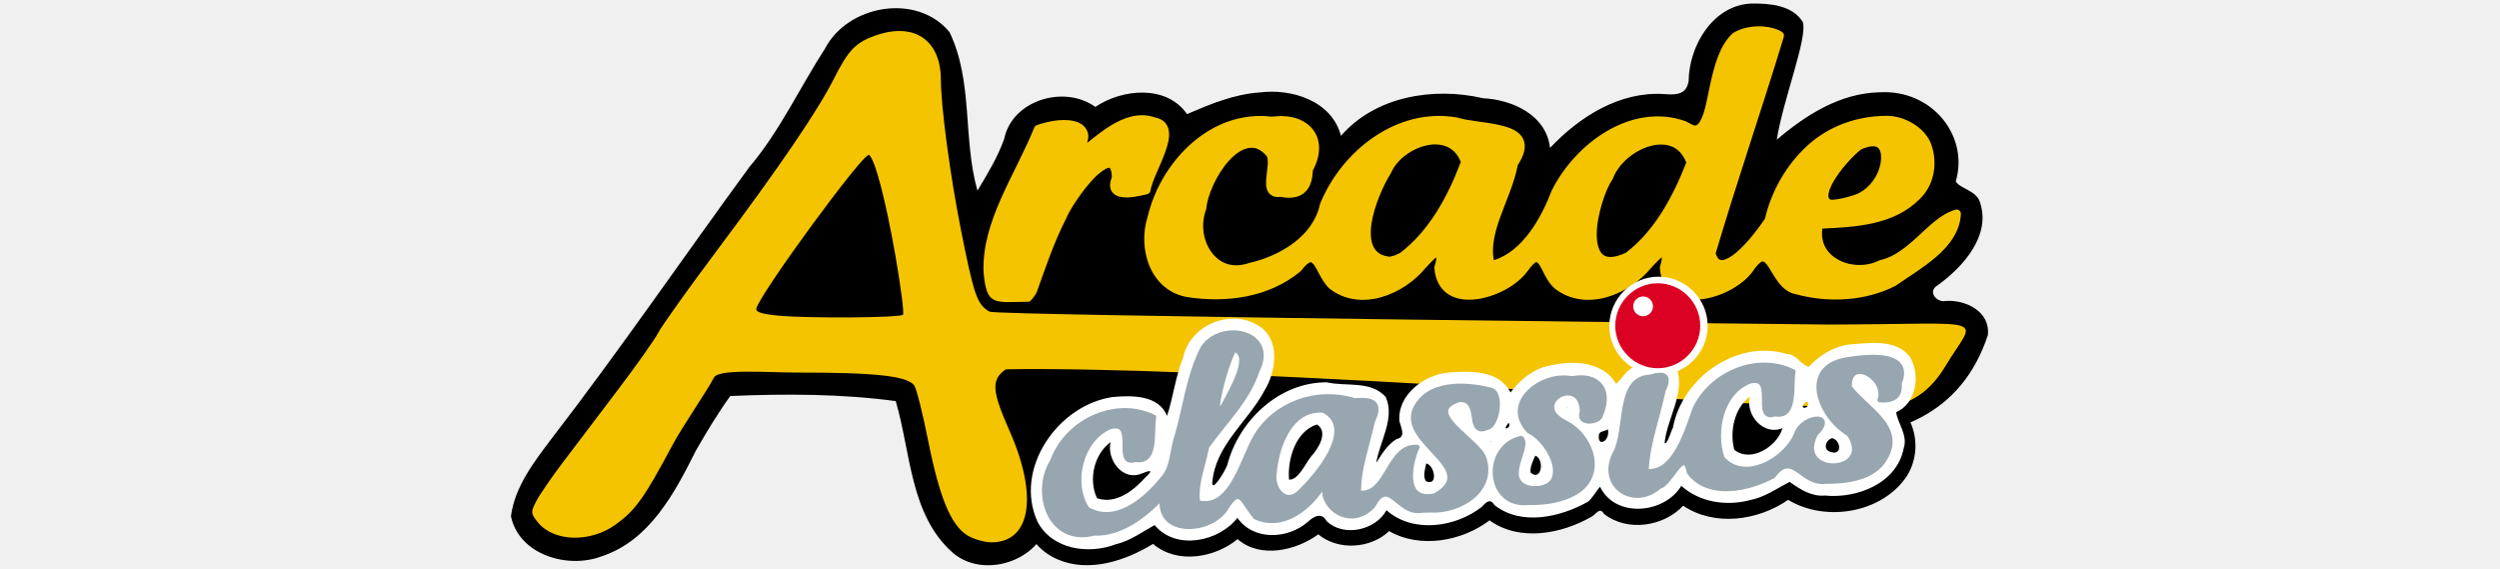
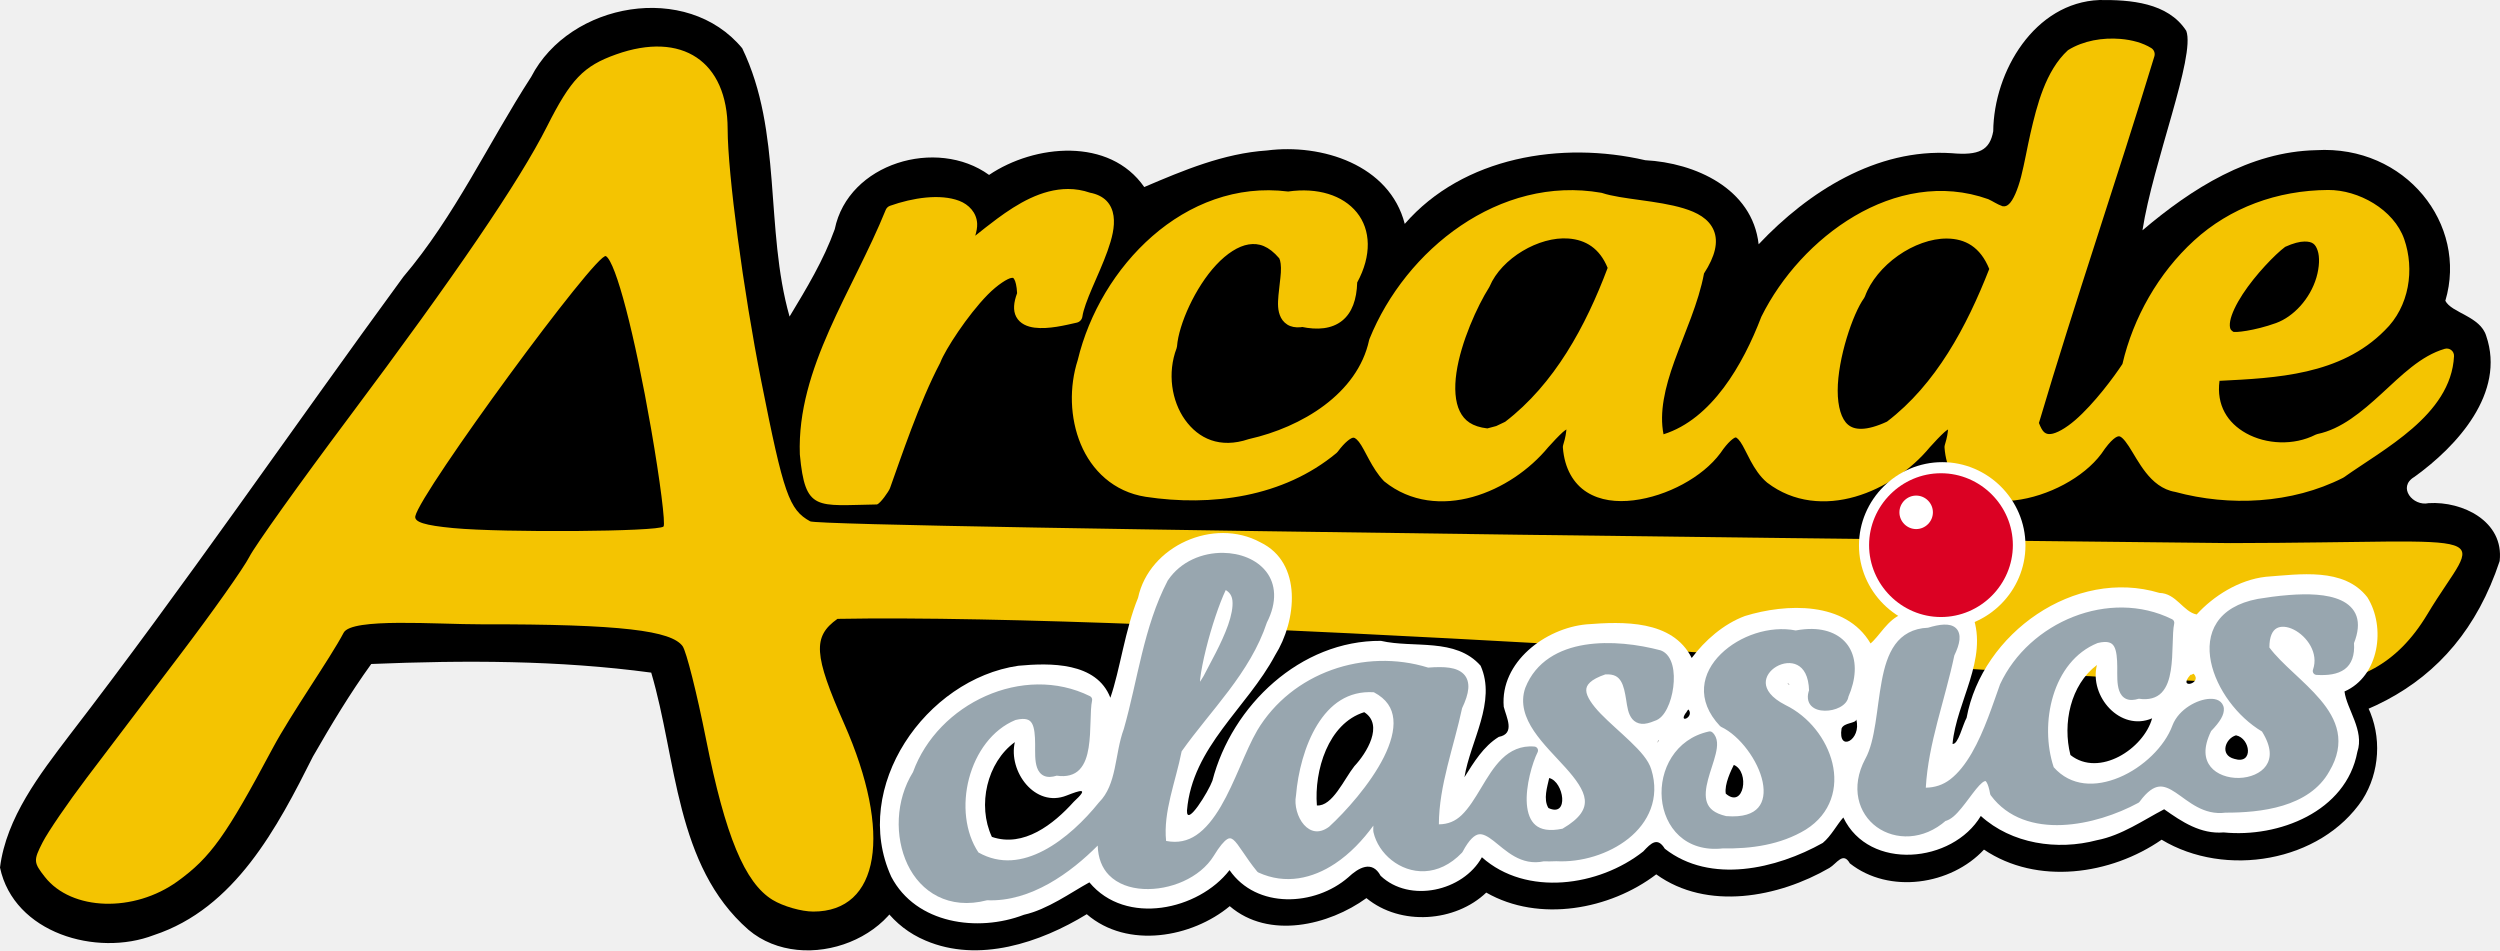
- <svg xmlns="http://www.w3.org/2000/svg" width="567" height="129" viewBox="0 0 567 129" version="1.1" xml:space="preserve" style="clip-rule:evenodd;fill-rule:evenodd;stroke-linejoin:round;stroke-miterlimit:1.414" id="svg11">
+ <svg xmlns="http://www.w3.org/2000/svg" width="335.142" height="127.403" viewBox="0 0 335.142 127.403" version="1.1" xml:space="preserve" style="clip-rule:evenodd;fill-rule:evenodd;stroke-linejoin:round;stroke-miterlimit:1.414" id="svg11">
  <defs id="defs15" />
-   <g id="g4180" transform="matrix(1.152687,0,0,1.152687,115.929,0.7989667)">
+   <g id="g4180" transform="matrix(1.152687,0,0,1.152687,0,3.0783984e-4)">
    <g id="g5052">
      <path style="fill-rule:nonzero" d="m 244.172,0.002 c -7.536,0.289 -12.292,8.279 -12.36,15.261 -0.402,2.214 -1.656,2.841 -4.846,2.552 -8.716,-0.572 -16.669,4.478 -22.437,10.596 -0.725,-6.498 -7.402,-9.478 -13.186,-9.778 -9.714,-2.257 -21.177,-0.411 -27.971,7.406 -1.763,-6.879 -9.67,-9.365 -16.033,-8.539 -5.019,0.336 -9.7,2.305 -14.264,4.253 -4.044,-5.823 -12.752,-4.98 -18.047,-1.41 C 108.947,15.951 98.65,18.968 97.08,26.658 95.788,30.263 93.791,33.551 91.825,36.816 88.924,26.597 91.015,15.332 86.32,5.613 79.887,-2.16 66.26,0.255 61.776,8.94 56.776,16.673 52.901,25.144 46.899,32.207 33.907,49.954 21.474,68.129 8.048,85.55 4.647,90.03 0.731,95.072 0,100.894 c 1.612,7.625 11.231,10.417 17.888,7.86 9.439,-3.109 14.368,-12.525 18.505,-20.768 2.114,-3.677 4.298,-7.323 6.783,-10.765 10.855,-0.445 21.774,-0.447 32.56,1.004 2.997,10.111 2.771,22.438 11.307,29.905 6.512,5.517 18.674,0.943 18.831,-7.957 18.235,-80.825 164.067,27.73 184.835,-34.923 0.526,-4.614 -4.303,-6.978 -8.255,-6.735 -1.839,0.411 -3.673,-1.872 -1.666,-3.051 4.993,-3.586 10.625,-9.782 8.357,-16.399 -0.684,-2.282 -4.043,-2.676 -4.752,-4.083 2.642,-8.883 -4.63,-18.14 -15.039,-17.516 -7.719,0.167 -14.465,4.466 -20.186,9.32 1.21,-7.834 6.181,-20.267 5.095,-23.198 -2.136,-3.31 -6.538,-3.62 -10.091,-3.586 z M 101.716,89.156 c -3.376,6.902 -1.758,17.001 5.921,20.229 6.19,2.652 13.355,0.245 18.753,-3.064 4.757,4.102 12.26,2.701 16.628,-0.936 4.552,3.911 11.538,2.227 15.896,-0.936 3.981,3.282 10.358,2.783 13.936,-0.643 6.14,3.521 14.402,1.976 19.771,-2.12 5.919,4.271 14.222,2.682 20.139,-0.748 0.864,-0.512 1.588,-1.936 2.376,-0.529 4.581,3.616 11.778,2.515 15.599,-1.602 6.194,4.17 14.753,2.941 20.661,-1.151 7.378,4.452 18.461,2.639 23.354,-4.654 2.032,-3.195 2.266,-7.359 0.642,-10.752 -2.433,-18.04 -151.21,-33.715 -173.676,6.906 z" id="path5366" />
    </g>
    <path id="path5328" d="m 89.851,104.655 c -3.234,-1.972 -5.501,-7.444 -7.738,-18.677 -1.068,-5.366 -2.296,-10.24 -2.729,-10.831 -1.301,-1.781 -6.99,-2.571 -23.398,-2.54 -5.2,0.009 -15.092,-0.788 -16.021,0.981 -1.574,2.996 -6.081,9.372 -8.262,13.451 -5.422,10.17 -7.21,12.673 -11.038,15.446 -5.086,3.684 -12.339,3.454 -15.442,-0.492 -1.329,-1.69 -1.345,-1.922 -0.27,-4.026 0.627,-1.229 2.953,-4.628 5.168,-7.553 2.215,-2.926 7.097,-9.363 10.85,-14.305 3.752,-4.942 7.365,-10.049 8.027,-11.348 0.663,-1.3 5.832,-8.541 11.486,-16.091 12.487,-16.675 19.915,-27.58 23.132,-33.962 2.771,-5.499 4.234,-7.026 8.022,-8.377 7.689,-2.742 12.977,0.796 12.987,8.688 0.009,5.166 1.825,18.803 3.906,29.293 2.611,13.166 3.239,14.965 5.691,16.318 1.399,0.773 163.351,2.536 165.162,2.532 32.623,-0.061 29.076,-2.008 22.92,8.269 -7.25,12.102 -18.497,7.496 -31.767,7.636 -20.119,-0.986 -115.656,-7.786 -153.141,-7.094 -2.901,2.066 -2.766,4.166 0.784,12.203 5.628,12.745 4.127,21.847 -3.602,21.839 -1.376,-0.002 -3.503,-0.614 -4.727,-1.36 z M 77.166,61.234 c 0.249,-0.25 -0.4,-5.356 -1.441,-11.348 -1.93,-11.099 -4.095,-19.38 -5.254,-20.097 -1.007,-0.622 -21.587,27.45 -22.17,30.241 -0.143,0.683 1.095,1.072 4.412,1.385 5.867,0.553 23.855,0.42 24.453,-0.181 z M 246.594,4.525 c -2.031,-0.168 -4.292,0.186 -6.091,1.311 -2.622,2.4 -3.621,6.481 -4.35,9.622 -0.389,1.699 -0.703,3.539 -1.099,5.085 -0.396,1.545 -0.935,2.769 -1.421,3.198 -0.243,0.215 -0.413,0.279 -0.725,0.249 -0.704,-0.256 -1.092,-0.563 -1.676,-0.828 -5.386,-1.924 -10.895,-0.775 -15.556,1.969 -4.661,2.743 -8.528,7.068 -10.818,11.674 -0.012,0.024 -0.023,0.049 -0.032,0.074 -2.117,5.53 -5.754,11.866 -11.359,13.629 -0.505,-2.537 0.157,-5.419 1.26,-8.481 1.207,-3.347 2.821,-6.824 3.448,-10.224 1.3,-2.004 1.698,-3.667 1.134,-5.013 -0.58,-1.38 -1.967,-2.092 -3.496,-2.558 -3.059,-0.933 -7.222,-1.041 -9.47,-1.783 -0.039,-0.013 -0.079,-0.023 -0.12,-0.03 -11.803,-2.059 -22.75,6.584 -26.954,17.002 -0.019,0.045 -0.033,0.091 -0.043,0.138 -1.343,6.244 -7.877,10.131 -13.943,11.496 -0.028,0.006 -0.056,0.014 -0.083,0.023 -3.334,1.118 -5.814,-0.064 -7.381,-2.255 -1.567,-2.191 -2.072,-5.45 -0.985,-8.314 0.028,-0.075 0.046,-0.154 0.052,-0.234 0.199,-2.546 2.112,-6.855 4.562,-9.474 1.225,-1.31 2.564,-2.183 3.771,-2.374 1.185,-0.187 2.316,0.167 3.556,1.613 0.143,0.254 0.236,0.863 0.187,1.652 -0.051,0.804 -0.202,1.746 -0.278,2.654 -0.076,0.907 -0.127,1.794 0.296,2.61 0.212,0.408 0.592,0.78 1.069,0.961 0.477,0.181 1.005,0.192 1.586,0.092 l -0.32,-0.006 c 1.906,0.409 3.575,0.256 4.772,-0.701 1.16,-0.927 1.697,-2.481 1.754,-4.45 1.71,-3.136 1.583,-6.131 -0.037,-8.137 -1.634,-2.023 -4.577,-2.93 -7.994,-2.441 -6.014,-0.758 -11.517,1.46 -15.79,5.189 -4.285,3.739 -7.375,8.985 -8.679,14.408 -1.005,3.13 -0.919,6.736 0.347,9.778 1.271,3.052 3.817,5.547 7.554,6.129 l 0.005,0.001 c 7.62,1.149 15.99,0.062 22.192,-5.099 0.052,-0.043 0.098,-0.092 0.138,-0.146 0.874,-1.18 1.517,-1.576 1.748,-1.622 0.115,-0.023 0.15,-0.016 0.259,0.044 0.108,0.059 0.273,0.2 0.454,0.43 0.723,0.921 1.479,3.067 2.891,4.542 0.025,0.026 0.052,0.051 0.08,0.074 3.049,2.455 6.819,2.756 10.263,1.79 3.445,-0.967 6.628,-3.159 8.807,-5.808 l -0.023,0.028 c 0.593,-0.66 1.184,-1.285 1.691,-1.75 0.208,-0.192 0.254,-0.192 0.427,-0.317 -0.05,0.424 -0.078,0.835 -0.377,1.804 -0.031,0.102 -0.043,0.208 -0.034,0.315 0.191,2.442 1.245,4.2 2.789,5.175 1.544,0.975 3.471,1.187 5.423,0.948 3.905,-0.477 8.04,-2.699 10.106,-5.488 0.007,-0.01 0.015,-0.02 0.022,-0.03 0.884,-1.31 1.543,-1.747 1.708,-1.784 0.083,-0.019 0.069,-0.022 0.162,0.036 0.093,0.058 0.256,0.216 0.434,0.47 0.712,1.015 1.442,3.329 3.092,4.722 0.011,0.009 0.022,0.017 0.032,0.025 3.071,2.351 6.805,2.607 10.213,1.629 3.409,-0.979 6.55,-3.155 8.718,-5.782 l -0.023,0.027 c 0.593,-0.66 1.185,-1.285 1.691,-1.75 0.209,-0.193 0.256,-0.192 0.428,-0.317 -0.049,0.424 -0.078,0.835 -0.376,1.804 -0.032,0.101 -0.043,0.207 -0.035,0.312 0.185,2.431 1.23,4.186 2.764,5.164 1.535,0.977 3.453,1.198 5.398,0.969 3.889,-0.457 8.014,-2.65 10.082,-5.425 0.008,-0.012 0.017,-0.024 0.025,-0.037 0.546,-0.819 1.011,-1.355 1.362,-1.652 0.351,-0.297 0.547,-0.339 0.645,-0.339 0.098,0 0.208,0.033 0.418,0.223 0.21,0.19 0.47,0.525 0.744,0.945 0.548,0.842 1.155,2.006 1.978,3.051 0.819,1.041 1.914,2 3.415,2.25 6.306,1.71 13.537,1.388 19.51,-1.638 0.038,-0.019 0.074,-0.04 0.108,-0.064 2.334,-1.655 5.398,-3.453 7.959,-5.676 2.561,-2.223 4.674,-4.943 4.847,-8.411 0.029,-0.579 -0.522,-1.015 -1.079,-0.853 -2.785,0.807 -5.026,3.086 -7.351,5.216 -2.324,2.131 -4.697,4.12 -7.45,4.692 -0.074,0.015 -0.145,0.04 -0.212,0.074 -2.551,1.302 -5.761,1.129 -8.081,-0.16 -2.157,-1.199 -3.478,-3.252 -3.101,-6.1 6.567,-0.331 14.065,-0.65 19.215,-5.863 2.882,-2.782 3.485,-7.107 2.267,-10.608 -1.205,-3.466 -5.334,-5.747 -8.847,-5.725 -5.939,0.037 -11.417,2.061 -15.594,5.877 -4.138,3.781 -7.082,8.976 -8.33,14.36 -0.979,1.495 -3.286,4.611 -5.489,6.522 -1.115,0.967 -2.214,1.57 -2.867,1.623 -0.326,0.026 -0.525,-0.029 -0.752,-0.217 -0.194,-0.161 -0.41,-0.558 -0.604,-1.068 4.226,-14.266 9.085,-28.361 13.425,-42.64 0.112,-0.367 -0.038,-0.763 -0.364,-0.964 C 249.206,4.98 247.95,4.638 246.596,4.525 Z M 124.213,21.979 c -3.092,0.006 -5.894,1.722 -8.236,3.448 -0.956,0.703 -1.774,1.369 -2.557,1.987 0.147,-0.484 0.241,-0.951 0.223,-1.393 -0.052,-1.288 -0.979,-2.248 -2.089,-2.668 -2.22,-0.84 -5.384,-0.361 -8.046,0.581 -0.228,0.081 -0.41,0.255 -0.501,0.479 -3.802,9.396 -10.35,18.397 -9.986,28.437 0.623,6.697 1.936,5.929 8.967,5.817 0.389,-0.103 1.379,-1.511 1.516,-1.89 1.257,-3.485 3.401,-9.963 5.825,-14.556 0.017,-0.03 0.031,-0.062 0.043,-0.094 0.547,-1.44 3.148,-5.461 5.488,-7.846 1.171,-1.192 2.366,-1.923 2.78,-1.959 0.207,-0.017 0.185,-0.044 0.32,0.165 0.13,0.2 0.289,0.755 0.328,1.608 -0.394,1.069 -0.5,2.002 -0.102,2.751 0.436,0.819 1.307,1.155 2.13,1.259 1.645,0.208 3.591,-0.286 4.913,-0.582 0.345,-0.077 0.605,-0.36 0.653,-0.709 0.105,-0.762 0.569,-1.997 1.147,-3.346 0.579,-1.349 1.26,-2.834 1.772,-4.269 0.511,-1.436 0.883,-2.815 0.703,-4.094 -0.09,-0.639 -0.346,-1.268 -0.821,-1.753 -0.472,-0.481 -1.128,-0.792 -1.907,-0.939 -0.857,-0.296 -1.719,-0.436 -2.563,-0.434 z m 58.208,5.761 c 1.98,0.154 3.612,1.12 4.547,3.417 -2.547,6.781 -6.194,13.512 -11.916,17.895 l -1.04,0.496 -1.035,0.276 c -1.775,-0.206 -2.671,-0.91 -3.204,-1.988 -0.547,-1.106 -0.649,-2.711 -0.39,-4.494 0.518,-3.565 2.436,-7.759 3.8,-9.918 0.025,-0.039 0.047,-0.08 0.065,-0.123 1.377,-3.258 5.734,-5.828 9.173,-5.561 z m 44.008,0.002 c 2.114,0.02 3.871,0.959 4.92,3.538 -2.629,6.711 -6.197,13.411 -11.891,17.754 -1.219,0.567 -2.199,0.817 -2.926,0.836 -0.744,0.019 -1.221,-0.162 -1.604,-0.478 -0.767,-0.633 -1.207,-2.083 -1.205,-3.965 0.005,-3.764 1.765,-8.954 3.063,-10.751 0.046,-0.064 0.083,-0.134 0.11,-0.208 0.636,-1.767 2.077,-3.489 3.847,-4.736 1.77,-1.247 3.856,-2.007 5.686,-1.99 z m 41.568,0.348 c 0.966,-0.012 1.291,0.316 1.542,1.046 0.252,0.729 0.219,1.916 -0.145,3.15 -0.73,2.467 -2.654,4.548 -4.698,5.286 -2.512,0.907 -4.881,1.148 -4.996,0.997 -0.129,-0.1 -0.259,-0.192 -0.31,-0.336 -0.072,-0.2 -0.093,-0.507 -0.018,-0.913 0.151,-0.813 0.697,-1.955 1.451,-3.107 1.49,-2.278 3.789,-4.649 4.941,-5.505 0.944,-0.431 1.699,-0.612 2.233,-0.618 z" style="fill:#f4c401;fill-rule:nonzero" />
    <path id="circle5423" d="m 235.56,63.429 c 0,5.311 -4.37,9.681 -9.681,9.681 -5.311,0 -9.681,-4.37 -9.681,-9.681 0,-5.311 4.37,-9.681 9.681,-9.681 5.311,0 9.681,4.37 9.681,9.681 z" style="fill:#ffffff" />
    <g id="g5416">
      <path id="path5376" d="m 221.178,71.439 c -1.617,0.584 -2.634,2.58 -3.634,3.392 -2.896,-4.939 -9.817,-4.666 -14.608,-3.19 -2.5,0.931 -4.658,2.838 -6.19,4.881 -2.243,-4.454 -7.999,-4.242 -12.229,-3.912 -4.797,0.439 -10.069,4.404 -9.633,9.586 0.312,1.242 1.368,3.139 -0.579,3.504 -1.788,1.104 -2.897,2.953 -3.991,4.686 0.685,-4.204 3.748,-8.776 1.878,-12.966 -2.923,-3.297 -7.765,-2.006 -11.592,-2.889 -9.341,-0.067 -17.332,7.502 -19.599,16.27 -0.44,1.222 -3.034,5.467 -2.955,3.455 0.615,-7.399 6.984,-11.928 10.249,-18.054 2.496,-3.968 3.245,-10.747 -1.728,-13.138 -5.388,-2.92 -12.92,0.406 -14.213,6.463 -1.503,3.64 -2.113,8.46 -3.221,11.621 -1.604,-4.162 -6.999,-4.065 -10.701,-3.722 -10.767,1.563 -19.518,14.132 -14.781,24.534 2.871,5.499 10.076,6.485 15.427,4.429 2.767,-0.622 5.441,-2.579 7.617,-3.772 4.235,5.103 12.707,3.227 16.299,-1.422 3.145,4.546 9.929,4.21 13.808,0.839 1.173,-1.105 2.763,-2.047 3.763,-0.18 3.352,3.19 9.585,1.807 11.779,-2.157 5.168,4.617 13.635,3.385 18.766,-0.675 0.92,-0.995 1.66,-1.702 2.509,-0.313 5.309,4.148 12.992,2.339 18.368,-0.677 0.974,-0.804 1.65,-2.14 2.389,-2.96 3.006,6.273 12.721,5.316 15.991,-0.178 3.582,3.25 8.89,4.044 13.515,2.817 2.855,-0.545 5.404,-2.342 7.808,-3.594 2.066,1.456 4.241,2.916 6.922,2.693 6.381,0.638 14.247,-2.407 15.545,-9.363 0.84,-2.497 -1.234,-4.96 -1.493,-7.029 4.041,-1.768 4.841,-7.484 2.657,-10.957 -2.723,-3.51 -7.899,-2.665 -11.804,-2.383 -3.123,0.346 -6.108,2.243 -8.047,4.386 -1.562,-0.309 -2.374,-2.466 -4.327,-2.508 -9.84,-2.971 -20.629,4.713 -22.429,14.529 -0.455,0.79 -0.978,3.153 -1.638,3.031 0.463,-4.941 4.163,-9.841 2.358,-14.888 -1.132,-1.879 -5.904,-1.959 -8.256,-0.189 z m 22.694,5.898 c -0.924,3.652 2.72,7.785 6.417,6.204 -0.971,3.536 -6.153,6.914 -9.499,4.266 -0.935,-3.662 0,-8.148 3.082,-10.47 z m 11.263,1.032 c 1.065,1.156 -1.983,1.863 -0.375,0.102 0.122,0.057 0.297,-0.151 0.375,-0.102 z m -47.266,1.075 c 0.435,0.244 0.155,0.21 0,0 z m -11.47,3.108 c 0.626,0.868 -1.201,1.63 -0.368,0.399 0.088,-0.03 0.277,-0.54 0.368,-0.399 z m -37.739,0.274 c 2.311,1.473 0.266,4.782 -1.149,6.28 -1.208,1.524 -2.55,4.697 -4.358,4.569 -0.324,-4.019 1.293,-9.541 5.507,-10.849 z m 57.222,0.853 c 0.654,2.384 -2.17,3.869 -1.709,1.041 0.293,-0.71 1.646,-0.561 1.709,-1.041 z m 44.165,1.838 c 1.686,0.342 2.074,3.438 -0.186,2.742 -1.766,-0.447 -1.041,-2.397 0.186,-2.742 z m -67.132,0.601 c -0.414,0.674 0.086,-0.272 0,0 z m -74.891,0.191 c -0.785,3.39 2.338,7.686 6.031,6.207 1.573,-0.614 2.69,-0.989 0.823,0.73 -2.346,2.611 -5.832,5.356 -9.523,4.083 -1.724,-3.686 -0.568,-8.67 2.669,-11.02 z m 83.619,2.647 c 1.895,0.791 1.171,5.176 -0.936,3.344 -0.184,-1.085 0.644,-2.76 0.936,-3.344 z m -21.474,1.527 c 1.711,0.421 2.352,4.629 -0.088,3.489 -0.621,-1.016 -0.132,-2.464 0.088,-3.489 z" style="fill:#ffffff;fill-rule:nonzero" />
      <path id="path5361" d="m 142.245,64.296 c -2.383,-0.028 -4.936,0.974 -6.428,3.208 -0.009,0.014 -0.018,0.028 -0.026,0.043 -2.801,5.389 -3.472,11.562 -5.093,17.233 l 0.011,-0.033 c -0.561,1.505 -0.748,3.142 -1.076,4.652 -0.328,1.51 -0.785,2.871 -1.807,3.902 -0.011,0.011 -0.022,0.023 -0.032,0.035 -1.647,2.05 -3.922,4.274 -6.404,5.574 -2.451,1.283 -5.045,1.668 -7.598,0.231 -1.557,-2.327 -1.881,-5.611 -1.095,-8.603 0.794,-3.018 2.688,-5.687 5.403,-6.803 0.607,-0.152 1.042,-0.153 1.324,-0.071 0.288,0.084 0.453,0.229 0.596,0.473 0.286,0.486 0.36,1.41 0.365,2.38 0.006,0.97 -0.055,1.966 0.227,2.766 0.141,0.401 0.408,0.779 0.833,0.958 0.409,0.172 0.895,0.141 1.455,-0.031 1.135,0.176 2.056,-0.086 2.645,-0.705 0.621,-0.653 0.902,-1.572 1.061,-2.556 0.317,-1.968 0.147,-4.324 0.402,-5.476 0.045,-0.205 -0.055,-0.414 -0.243,-0.508 -7.767,-3.848 -17.689,0.847 -20.581,8.824 0,0.003 -0.005,0.007 -0.005,0.011 -2.031,3.264 -2.152,7.526 -0.632,10.736 1.515,3.199 4.789,5.325 9.25,4.163 5.094,0.216 9.752,-3.231 12.867,-6.359 0.037,1.449 0.507,2.613 1.309,3.433 1.008,1.032 2.456,1.528 3.993,1.612 3.074,0.168 6.603,-1.259 8.206,-3.869 v -0.003 c 0.667,-1.1 1.197,-1.697 1.538,-1.907 0.171,-0.105 0.275,-0.122 0.371,-0.113 0.095,0.01 0.209,0.056 0.359,0.174 0.598,0.474 1.432,2.074 2.761,3.684 0.044,0.053 0.099,0.096 0.162,0.125 3.155,1.44 6.292,0.688 8.894,-1.034 1.741,-1.152 3.241,-2.742 4.463,-4.421 0.016,0.257 -0.044,0.519 0.014,0.769 0.289,1.257 1.059,2.412 2.113,3.247 1.053,0.834 2.401,1.35 3.846,1.284 1.444,-0.066 2.968,-0.723 4.335,-2.155 0.029,-0.03 0.053,-0.065 0.073,-0.102 0.778,-1.467 1.406,-1.954 1.875,-2.033 0.47,-0.079 1.023,0.216 1.717,0.755 0.694,0.539 1.479,1.272 2.437,1.811 0.958,0.538 2.119,0.871 3.46,0.563 l -0.107,0.012 0.758,0.006 c 0.005,0.001 0.011,0.001 0.017,0 l 0.752,-0.02 -0.038,-0.001 c 2.879,0.16 6.108,-0.791 8.421,-2.636 2.313,-1.845 3.687,-4.675 2.655,-8.023 -0.329,-1.118 -1.31,-2.169 -2.441,-3.257 -1.132,-1.088 -2.435,-2.192 -3.443,-3.232 -1.008,-1.041 -1.668,-2.028 -1.683,-2.701 -0.008,-0.337 0.096,-0.619 0.437,-0.943 0.331,-0.315 0.917,-0.642 1.789,-0.936 1.024,-0.045 1.474,0.265 1.8,0.788 0.333,0.533 0.483,1.349 0.614,2.166 0.131,0.818 0.217,1.642 0.717,2.246 0.249,0.302 0.636,0.517 1.082,0.55 0.434,0.031 0.92,-0.091 1.494,-0.334 0.667,-0.193 1.128,-0.775 1.477,-1.476 0.354,-0.709 0.595,-1.575 0.707,-2.454 0.112,-0.88 0.098,-1.771 -0.102,-2.538 -0.2,-0.767 -0.611,-1.455 -1.33,-1.73 -0.015,-0.006 -0.03,-0.01 -0.046,-0.015 -2.557,-0.679 -5.827,-1.121 -8.805,-0.644 -2.978,0.478 -5.708,1.929 -6.92,4.998 0,0.006 -0.005,0.012 -0.007,0.018 -0.624,1.794 -0.013,3.5 1.011,5.019 1.024,1.518 2.469,2.919 3.671,4.255 1.202,1.335 2.126,2.604 2.237,3.701 0.055,0.549 -0.061,1.066 -0.459,1.635 -0.389,0.554 -1.076,1.15 -2.128,1.763 -1.568,0.327 -2.53,0.093 -3.133,-0.415 -0.613,-0.516 -0.93,-1.383 -1.014,-2.437 -0.167,-2.11 0.654,-4.857 1.249,-6.04 0.145,-0.288 -0.046,-0.633 -0.368,-0.661 -1.572,-0.139 -2.813,0.482 -3.777,1.42 -0.964,0.938 -1.698,2.179 -2.422,3.385 -0.723,1.206 -1.437,2.377 -2.278,3.179 -0.733,0.699 -1.574,1.053 -2.637,1.061 0.011,-4.521 1.738,-8.976 2.712,-13.558 l -0.036,0.102 c 0.438,-0.91 0.692,-1.67 0.746,-2.335 0.054,-0.665 -0.121,-1.264 -0.532,-1.679 -0.808,-0.816 -2.221,-0.902 -4.137,-0.758 -7.402,-2.295 -15.867,0.568 -19.89,7.328 v 0.004 c -1.364,2.334 -2.558,5.985 -4.222,8.816 -0.832,1.416 -1.776,2.613 -2.862,3.34 -1.003,0.67 -2.125,0.94 -3.502,0.672 -0.347,-3.414 1.103,-6.857 1.807,-10.419 3.357,-4.754 7.973,-9.098 9.924,-15.013 l -0.029,0.067 c 1.265,-2.448 1.044,-4.546 -0.07,-5.966 -1.113,-1.42 -3.019,-2.15 -5.005,-2.174 z m 0.308,4.326 c 0.448,0.273 0.71,0.637 0.776,1.219 0.083,0.744 -0.122,1.764 -0.501,2.845 -0.754,2.15 -2.137,4.523 -2.848,5.934 l -0.413,0.666 c 0.008,-0.123 -0.006,-0.185 0.012,-0.327 0.102,-0.911 0.353,-2.17 0.687,-3.519 0.621,-2.502 1.531,-5.229 2.287,-6.818 z m 126.872,0.543 c -1.042,-0.081 -2.14,-0.047 -3.188,0.032 -1.397,0.104 -2.703,0.3 -3.637,0.452 l -0.01,0.002 c -2.341,0.44 -3.905,1.431 -4.772,2.758 -0.867,1.327 -1.016,2.944 -0.688,4.556 0.644,3.174 3.082,6.413 5.94,8.111 1.155,1.859 1.066,3.121 0.47,3.981 -0.602,0.87 -1.843,1.386 -3.14,1.417 -1.298,0.031 -2.597,-0.424 -3.3,-1.292 -0.7,-0.864 -0.922,-2.168 0.053,-4.163 1.04,-1.078 1.537,-1.885 1.479,-2.633 -0.031,-0.385 -0.271,-0.73 -0.581,-0.904 -0.31,-0.174 -0.666,-0.223 -1.044,-0.208 -0.756,0.03 -1.63,0.327 -2.435,0.845 -0.805,0.519 -1.54,1.268 -1.917,2.241 v 0.007 c -0.904,2.458 -3.416,4.886 -6.184,6.043 -2.743,1.146 -5.625,1.077 -7.626,-1.185 -0.836,-2.504 -0.89,-5.597 -0.063,-8.312 0.835,-2.739 2.536,-5.066 5.164,-6.128 0.609,-0.153 1.045,-0.153 1.328,-0.07 0.288,0.084 0.453,0.229 0.596,0.472 0.286,0.487 0.361,1.411 0.366,2.381 0.005,0.97 -0.055,1.965 0.227,2.766 0.141,0.4 0.408,0.779 0.833,0.957 0.408,0.172 0.895,0.141 1.455,-0.03 1.135,0.175 2.055,-0.087 2.644,-0.706 0.621,-0.652 0.902,-1.571 1.061,-2.555 0.317,-1.968 0.147,-4.323 0.402,-5.475 0.045,-0.205 -0.055,-0.415 -0.243,-0.508 -7.295,-3.618 -16.642,0.325 -20.004,7.553 -0.006,0.013 -0.01,0.025 -0.014,0.038 -0.814,2.251 -1.813,5.431 -3.271,7.954 -0.728,1.262 -1.57,2.355 -2.531,3.088 -0.832,0.634 -1.769,0.939 -2.825,0.958 0.28,-5.131 2.235,-10.218 3.328,-15.427 l -0.036,0.105 c 0.359,-0.742 0.57,-1.355 0.625,-1.891 0.054,-0.535 -0.074,-1.041 -0.432,-1.361 -0.358,-0.321 -0.846,-0.412 -1.39,-0.393 -0.526,0.018 -1.141,0.153 -1.839,0.363 -1.743,0.064 -3.002,0.816 -3.824,1.951 -0.831,1.149 -1.258,2.646 -1.559,4.25 -0.601,3.207 -0.72,6.896 -1.905,9.044 l -0.006,0.005 c -1.764,3.31 -0.806,6.379 1.332,7.926 2.138,1.547 5.412,1.59 8.08,-0.772 l -0.206,0.104 c 0.784,-0.167 1.383,-0.817 1.984,-1.541 0.6,-0.724 1.176,-1.562 1.691,-2.193 0.258,-0.316 0.502,-0.579 0.702,-0.742 0.2,-0.164 0.34,-0.201 0.368,-0.2 0.029,0.001 0.068,-0.011 0.191,0.207 0.123,0.218 0.263,0.638 0.375,1.271 0.012,0.07 0.041,0.136 0.083,0.193 1.999,2.694 5.122,3.573 8.284,3.442 3.161,-0.132 6.406,-1.244 8.87,-2.579 0.059,-0.032 0.11,-0.077 0.15,-0.132 0.921,-1.252 1.645,-1.683 2.251,-1.755 0.606,-0.071 1.224,0.215 1.95,0.699 1.451,0.968 3.223,2.685 5.826,2.324 l -0.064,0.005 c 2.065,0.006 4.485,-0.148 6.7,-0.822 2.212,-0.673 4.24,-1.884 5.404,-3.992 0.979,-1.642 1.224,-3.176 0.95,-4.568 -0.275,-1.393 -1.046,-2.625 -2.004,-3.758 -1.877,-2.221 -4.487,-4.134 -5.921,-6.068 0,-1.301 0.366,-1.96 0.838,-2.232 0.493,-0.283 1.227,-0.232 1.99,0.149 0.763,0.381 1.513,1.077 1.965,1.91 0.452,0.834 0.616,1.782 0.278,2.756 -0.099,0.286 0.103,0.588 0.406,0.605 1.296,0.076 2.442,-0.053 3.281,-0.664 0.806,-0.587 1.182,-1.637 1.082,-3.031 0.49,-1.244 0.582,-2.286 0.294,-3.13 -0.294,-0.86 -0.967,-1.462 -1.789,-1.844 -0.822,-0.381 -1.806,-0.576 -2.848,-0.657 z m -58.677,3.981 c -0.59,-0.009 -1.228,0.052 -1.904,0.175 -3.031,-0.595 -6.532,0.606 -8.698,2.728 -1.098,1.075 -1.856,2.404 -1.965,3.87 -0.109,1.467 0.452,3.036 1.853,4.518 0.04,0.041 0.086,0.075 0.138,0.099 2.189,1.033 4.328,3.956 4.823,6.403 0.247,1.224 0.099,2.279 -0.514,2.984 -0.607,0.7 -1.746,1.147 -3.726,0.99 -1.408,-0.332 -1.987,-0.893 -2.237,-1.594 -0.252,-0.706 -0.142,-1.65 0.123,-2.653 0.264,-1.004 0.669,-2.045 0.895,-2.985 0.113,-0.471 0.184,-0.918 0.151,-1.346 -0.033,-0.429 -0.194,-0.859 -0.537,-1.16 -0.109,-0.096 -0.257,-0.134 -0.398,-0.104 -3.959,0.858 -5.782,4.516 -5.485,7.802 0.148,1.642 0.817,3.217 2.023,4.325 1.206,1.108 2.949,1.72 5.115,1.465 l -0.064,0.004 c 3.282,0.069 6.756,-0.414 9.666,-2.183 l 0.006,-0.004 c 2.982,-1.87 3.77,-4.921 3.092,-7.732 -0.678,-2.808 -2.744,-5.432 -5.449,-6.748 l -0.007,-0.004 c -1.718,-0.878 -2.264,-1.806 -2.291,-2.558 -0.027,-0.754 0.485,-1.477 1.241,-1.917 0.755,-0.439 1.698,-0.554 2.42,-0.186 0.722,0.368 1.334,1.224 1.377,3.034 l 0.033,-0.182 c -0.304,0.75 -0.209,1.456 0.203,1.888 0.412,0.432 1.009,0.574 1.602,0.58 0.592,0.007 1.203,-0.129 1.716,-0.396 0.513,-0.267 0.971,-0.699 1.031,-1.31 l -0.036,0.139 c 0.92,-2.105 1.012,-4.059 0.266,-5.533 -0.746,-1.473 -2.333,-2.377 -4.463,-2.409 z m -50.968,7.362 c 1.508,0.803 2.14,1.853 2.266,3.123 0.13,1.297 -0.314,2.848 -1.105,4.427 -1.576,3.147 -4.488,6.371 -6.373,8.097 -0.625,0.457 -1.16,0.577 -1.63,0.513 -0.474,-0.066 -0.911,-0.33 -1.284,-0.747 -0.745,-0.833 -1.154,-2.269 -0.932,-3.397 0.005,-0.017 0.005,-0.034 0.007,-0.051 0.216,-2.61 0.989,-5.777 2.471,-8.177 1.466,-2.376 3.555,-3.979 6.581,-3.788 z" style="fill:#98a6af;fill-rule:nonzero" />
    </g>
    <path id="path5396" d="m 234.095,63.398 c 0,4.587 -3.774,8.361 -8.361,8.361 -4.586,0 -8.36,-3.774 -8.36,-8.361 0,-4.586 3.774,-8.36 8.36,-8.36 4.587,0 8.361,3.774 8.361,8.36 z" style="fill:#db0123" />
    <path id="circle5398" d="m 224.796,59.584 c 0,1.068 -0.879,1.947 -1.947,1.947 -1.068,0 -1.948,-0.879 -1.948,-1.947 0,-1.069 0.88,-1.948 1.948,-1.948 1.068,0 1.947,0.879 1.947,1.948 z" style="fill:#ffffff" />
  </g>
</svg>
